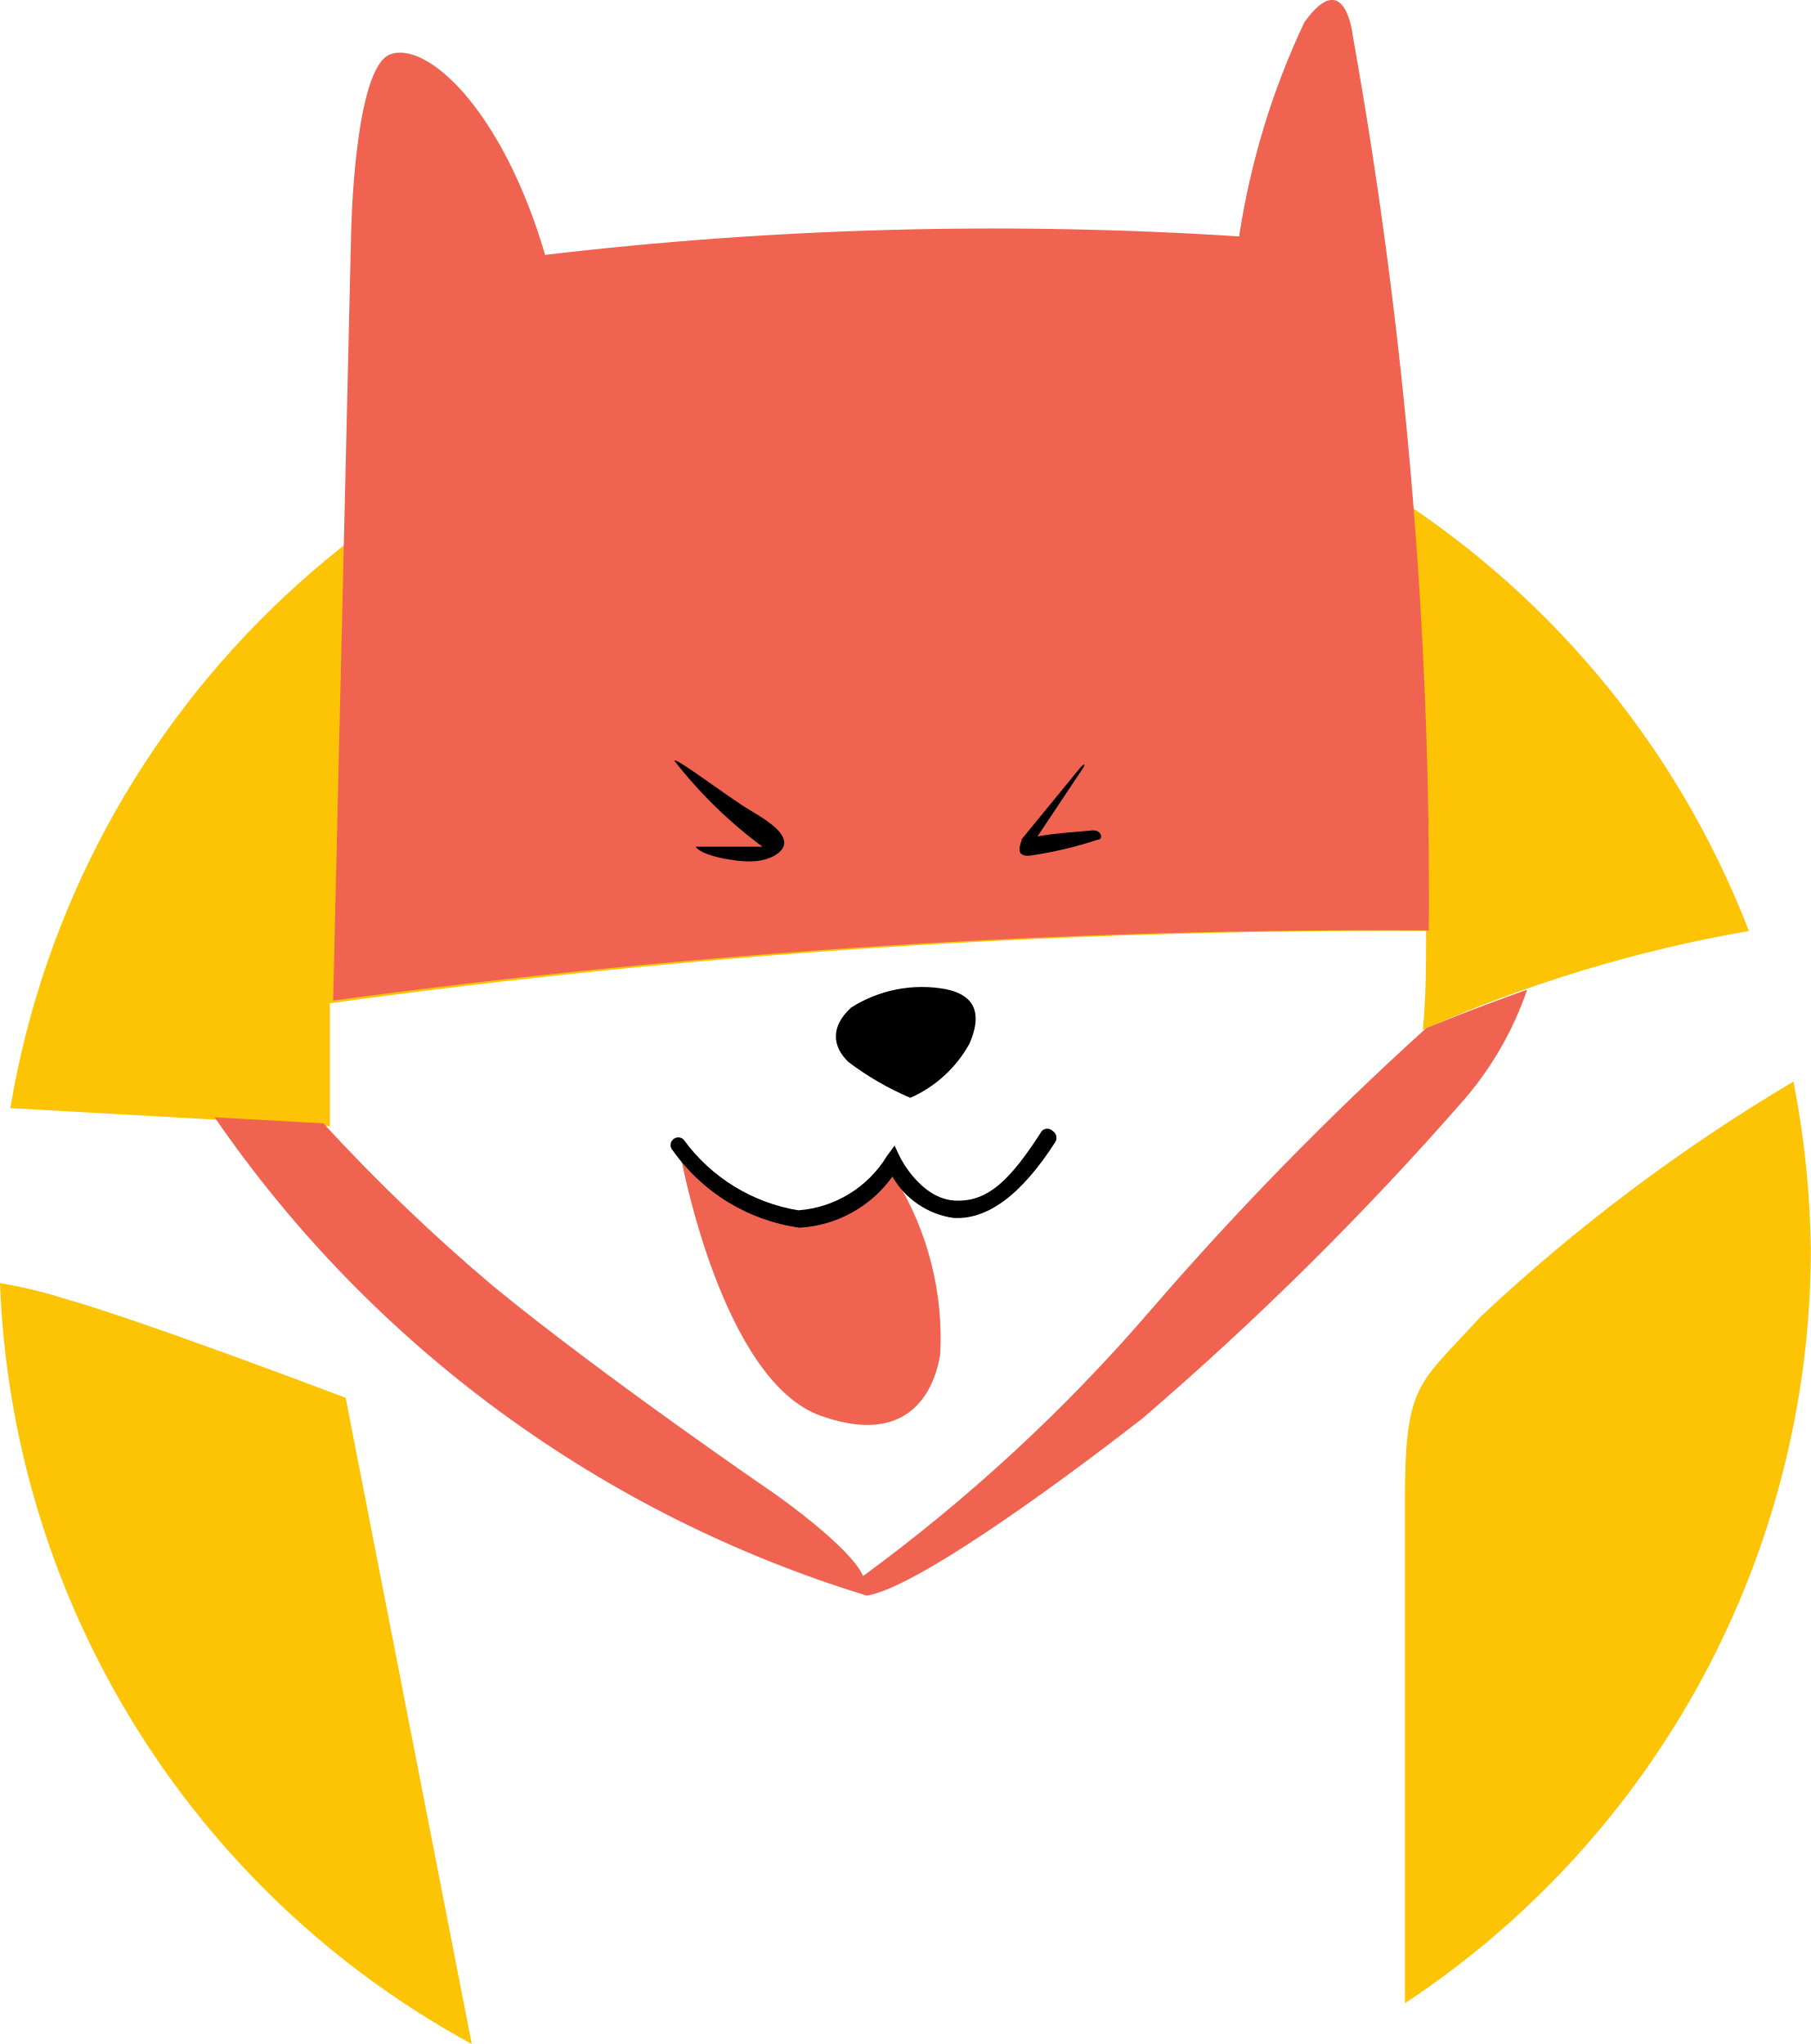
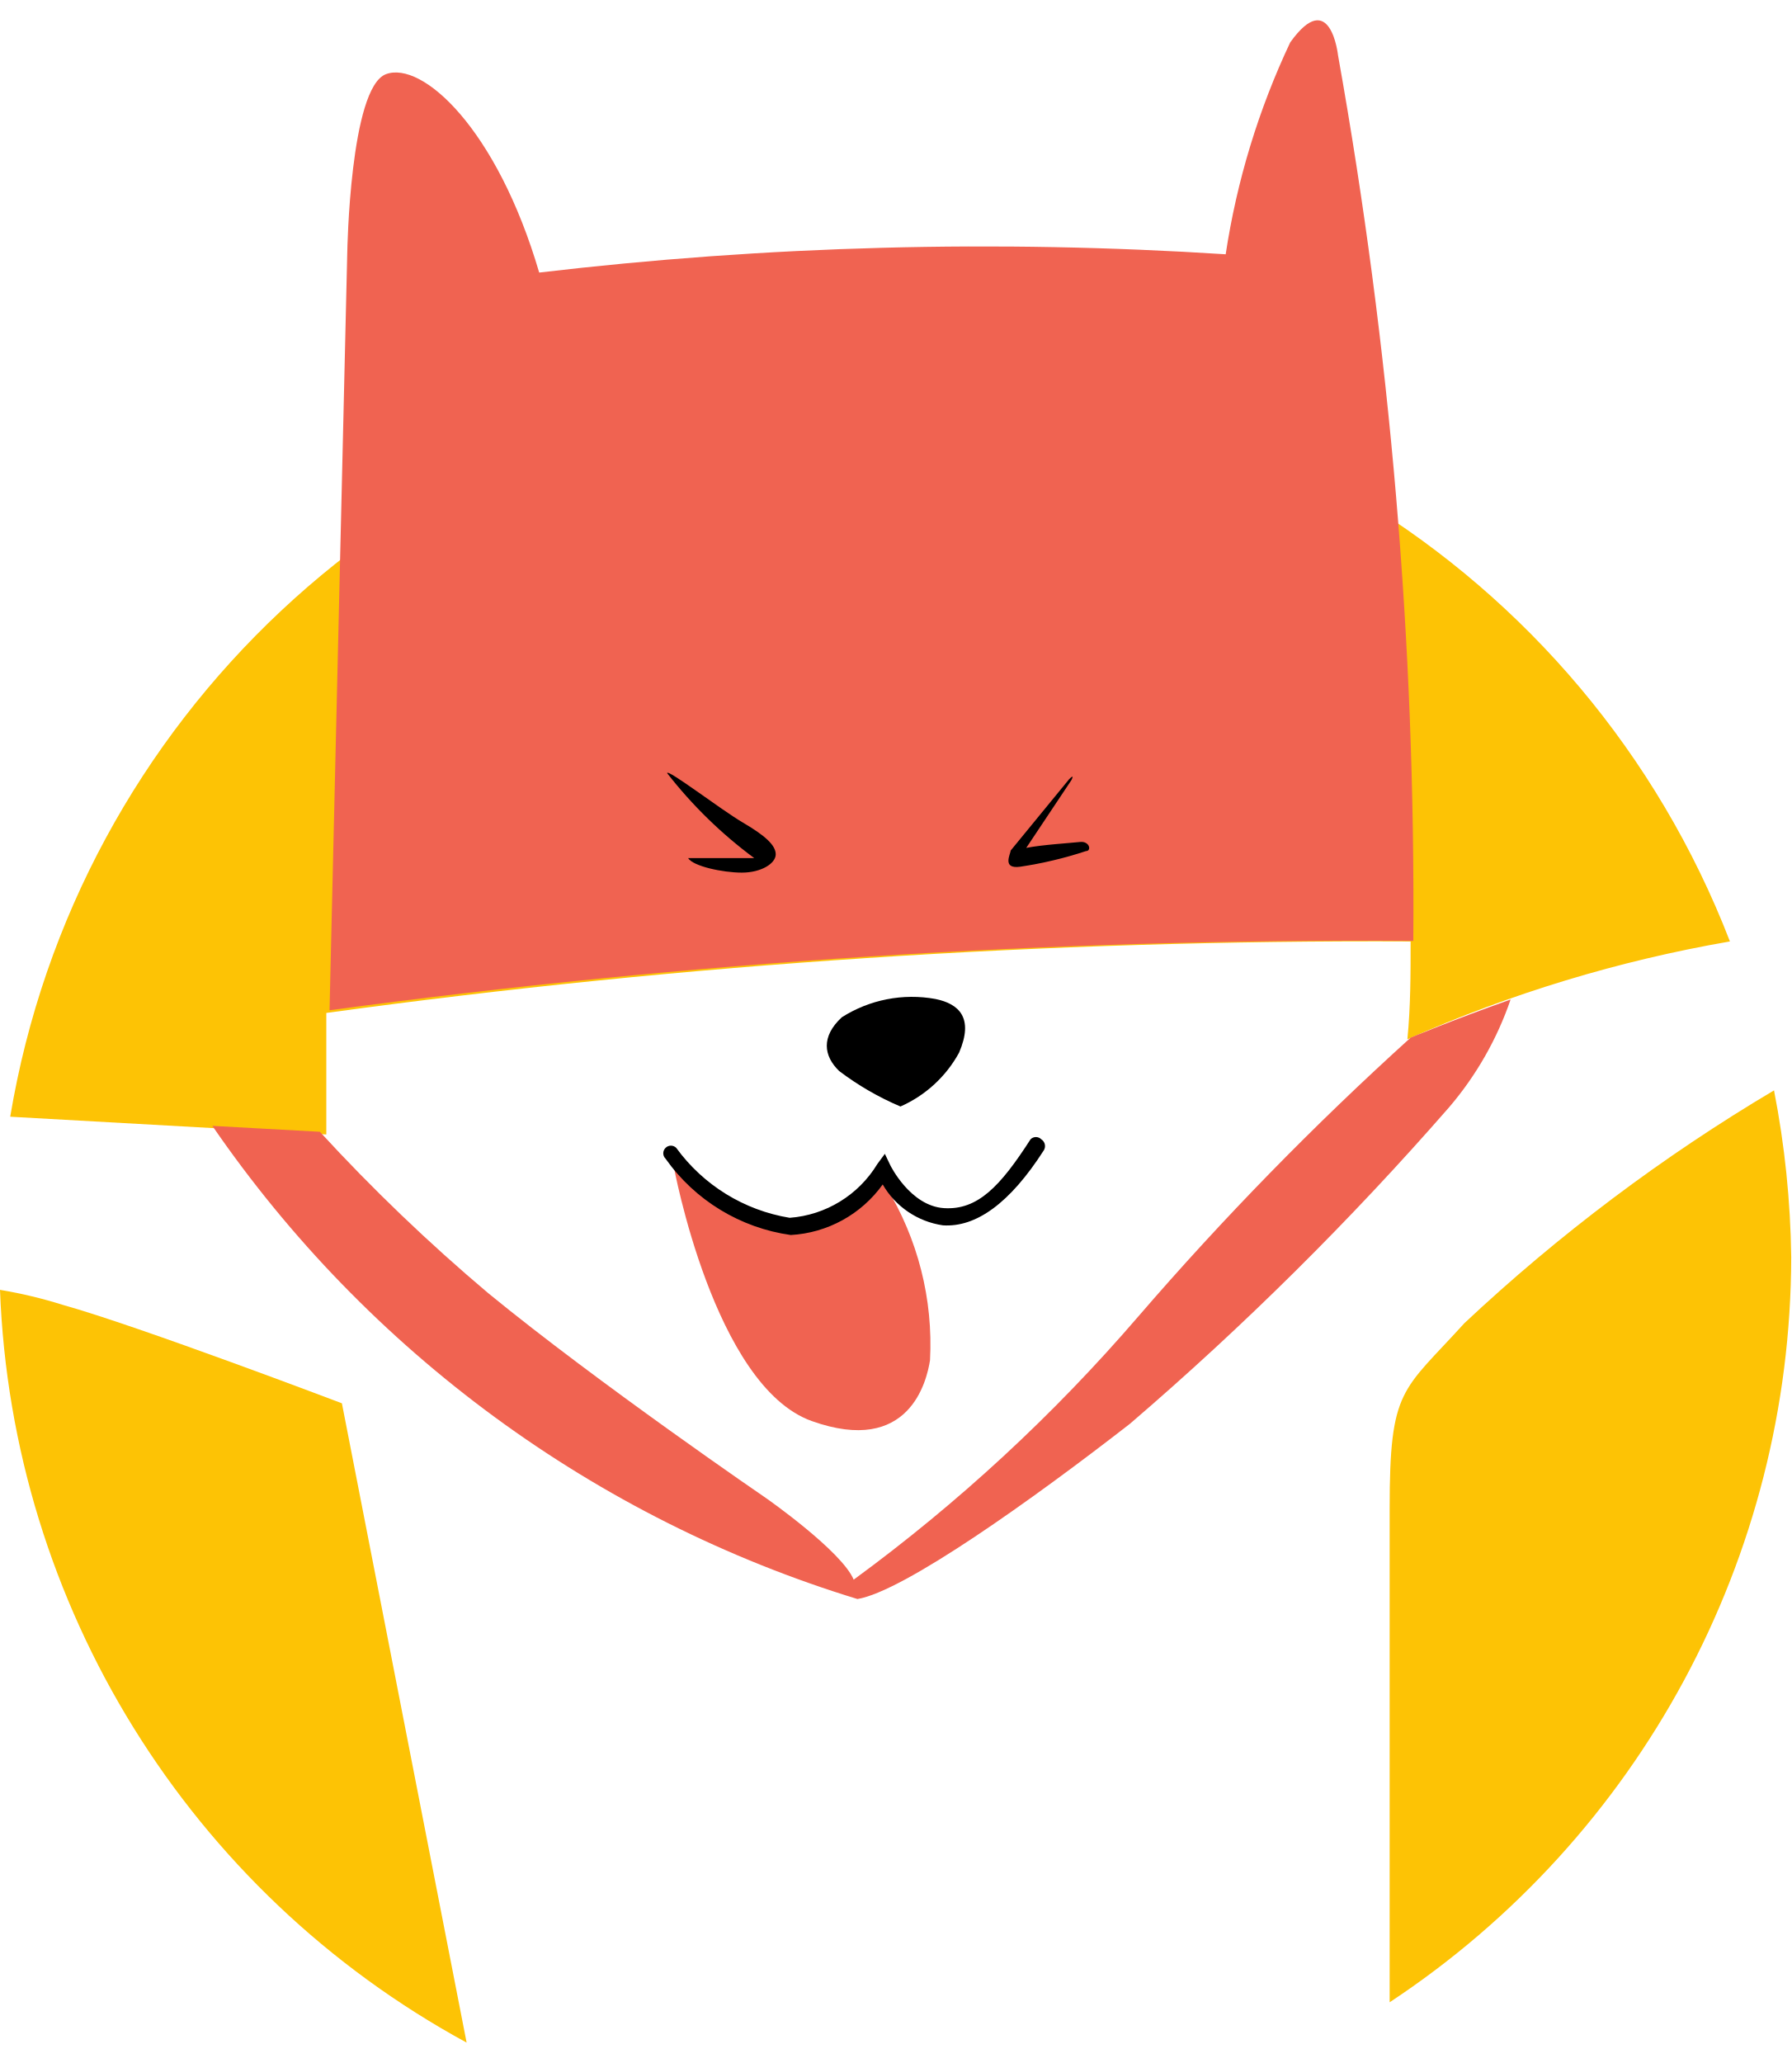
- <svg xmlns="http://www.w3.org/2000/svg" viewBox="0 0 33.32 37.61">
+ <svg xmlns="http://www.w3.org/2000/svg" viewBox="0 0 33.32 37.61" width="33" height="38">
  <path d="M6.07,20.72l0-2.26a143.26,143.26,0,0,1,20.17-1.33c0,.6,0,1.21-.06,1.82a25.52,25.52,0,0,1,6-1.82A16.67,16.67,0,0,0,.19,20.39Z" fill="#fdc305" />
  <path d="M27.24,24.23c-1.16,1.28-1.39,1.2-1.39,3.45,0,.91,0,4.9,0,9.18A16.64,16.64,0,0,0,33.32,23,17.3,17.3,0,0,0,33,19.9,33.11,33.11,0,0,0,27.24,24.23Z" fill="#fdc305" />
  <path d="M6.36,25.72s-3.79-1.44-5.19-1.83A8.54,8.54,0,0,0,0,23.61a16.65,16.65,0,0,0,8.68,14Z" fill="#fdc305" />
  <path d="M26.29,17.12A89.8,89.8,0,0,0,24.89.65S24.75-.64,24,.41a14.22,14.22,0,0,0-1.2,3.94,70.34,70.34,0,0,0-12.77.34C9.24,2,7.85.75,7.18,1s-.72,3.31-.72,3.31l-.33,14.1A143.22,143.22,0,0,1,26.29,17.12Z" fill="#f06351" />
  <path d="M12.41,14c0-.09,1,.68,1.41.92s.61.42.61.59-.27.34-.63.34-.91-.12-1-.27l.94,0h.29A8.34,8.34,0,0,1,12.41,14Z" />
  <path d="M19.89,14.11,18.8,15.44c0,.06-.17.35.18.3a7.35,7.35,0,0,0,1.22-.29c.11,0,.07-.19-.11-.17s-.69.05-1,.11l.84-1.26S20,14,19.89,14.11Z" />
  <path d="M16.75,20.2a2.3,2.3,0,0,0,1.09-1c.28-.65,0-.91-.44-1a2.43,2.43,0,0,0-1.74.34c-.39.36-.34.72-.05,1A5.34,5.34,0,0,0,16.75,20.2Z" />
  <path d="M16.35,21.45a1.92,1.92,0,0,1-.46.6,1.73,1.73,0,0,1-1,.38A2.15,2.15,0,0,1,13.42,22a2.3,2.3,0,0,1-.53-.44,1.07,1.07,0,0,0-.36-.26s.75,4.1,2.57,4.75,2.14-.75,2.2-1.13a5.61,5.61,0,0,0-.82-3.23C16.46,21.38,16.45,21.58,16.35,21.45Z" fill="#f06351" />
  <path d="M14.71,22.59h0a3.44,3.44,0,0,1-2.33-1.42.14.14,0,0,1,0-.2.14.14,0,0,1,.2,0,3.26,3.26,0,0,0,2.11,1.3h0a2.09,2.09,0,0,0,1.63-1l.14-.19.1.21s.37.76,1,.8,1.05-.41,1.61-1.28a.14.14,0,0,1,.2,0,.15.15,0,0,1,.05.2c-.64,1-1.27,1.44-1.88,1.4a1.55,1.55,0,0,1-1.12-.76A2.26,2.26,0,0,1,14.71,22.59Z" />
  <path d="M26.24,18.92a58.63,58.63,0,0,0-5.07,5.19A31.63,31.63,0,0,1,15.88,29c-.22-.53-1.62-1.51-1.62-1.51s-3.13-2.14-5.18-3.82a34.13,34.13,0,0,1-3.13-3l-2-.11a22.57,22.57,0,0,0,12,8.8c.86-.14,3.27-1.86,5.07-3.26a58.13,58.13,0,0,0,5.94-5.89,6.15,6.15,0,0,0,1.14-2C27,18.6,26.24,18.92,26.24,18.92Z" fill="#f06351" />
</svg>
